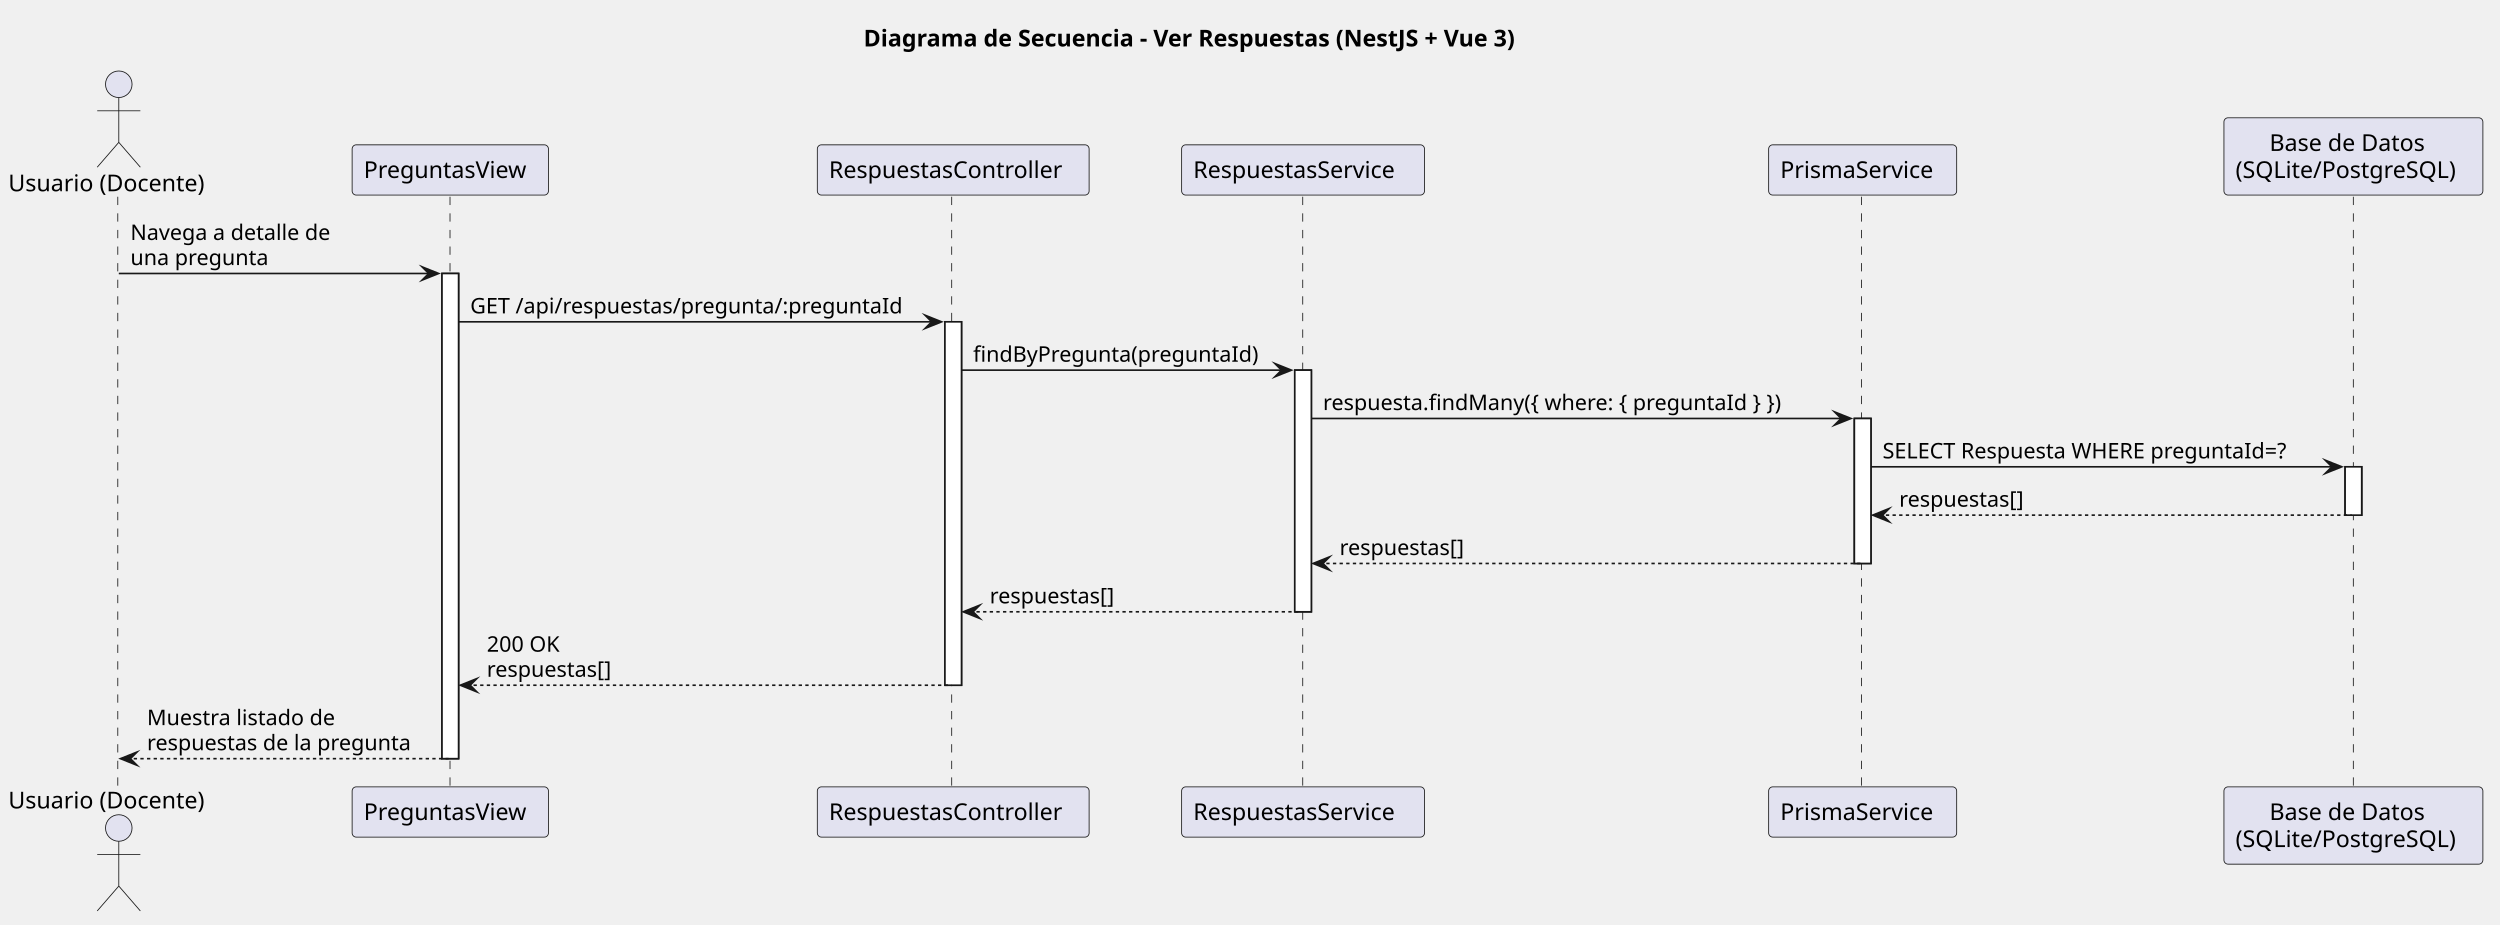
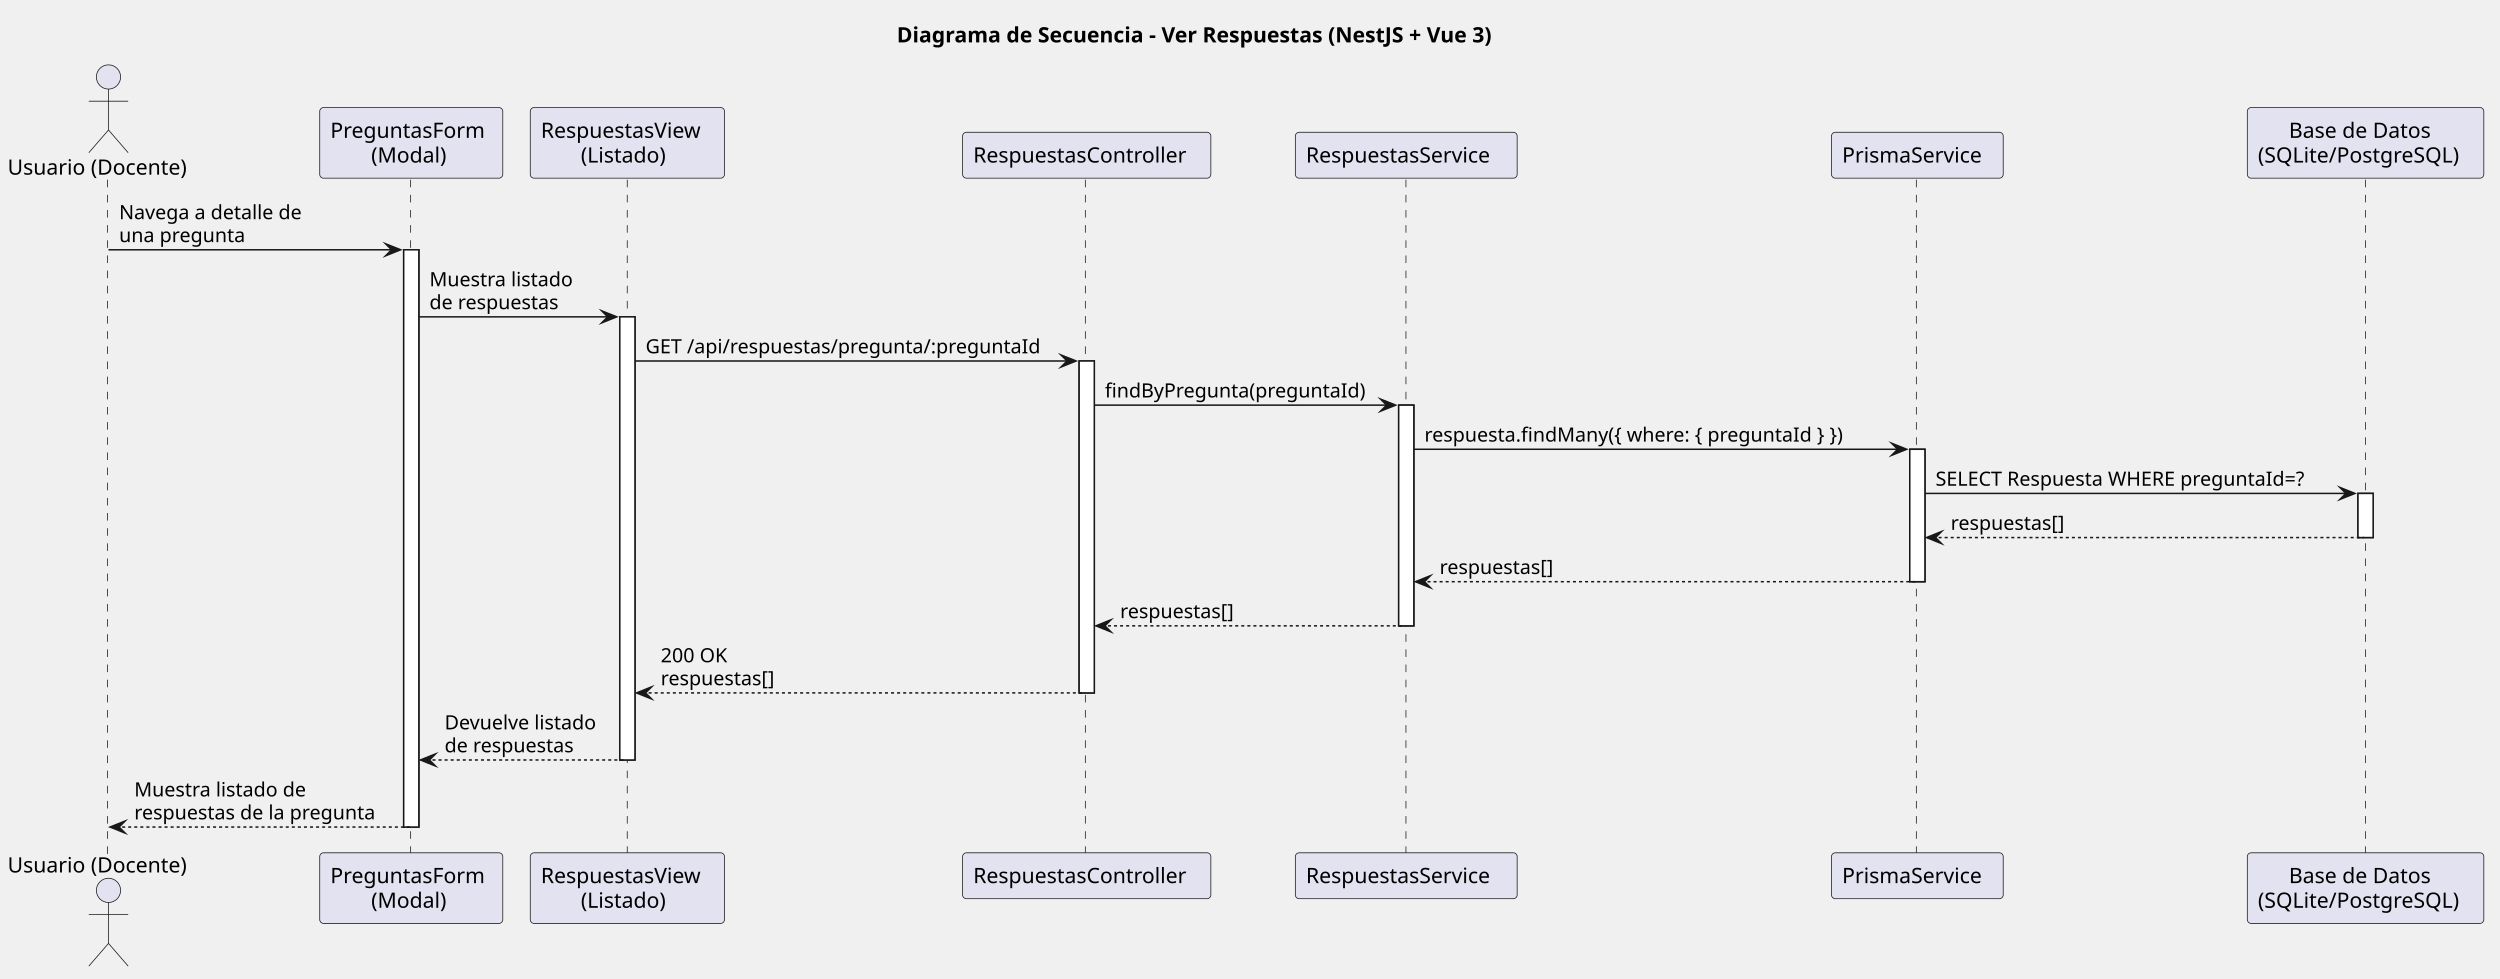
- <svg xmlns="http://www.w3.org/2000/svg" contentStyleType="text/css" data-diagram-type="SEQUENCE" height="557px" preserveAspectRatio="none" style="width:1507px;height:557px;background:#FFFFFF;" version="1.1" viewBox="0 0 1507 557" width="1507px" zoomAndPan="magnify">
+ <svg xmlns="http://www.w3.org/2000/svg" contentStyleType="text/css" data-diagram-type="SEQUENCE" height="646px" preserveAspectRatio="none" style="width:1650px;height:646px;background:#FFFFFF;" version="1.1" viewBox="0 0 1650 646" width="1650px" zoomAndPan="magnify">
  <defs />
  <g>
    <g class="title" data-source-line="1">
-       <text fill="#000000" font-family="sans-serif" font-size="14" font-weight="700" lengthAdjust="spacing" textLength="459.546" x="520.568" y="27.995">Diagrama de Secuencia - Ver Respuestas (NestJS + Vue 3)</text>
-     </g>
-     <g>
-       <rect fill="#FFFFFF" height="292.461" style="stroke:#181818;stroke-width:1;" width="10" x="266.433" y="164.859" />
-     </g>
-     <g>
-       <rect fill="#FFFFFF" height="219.062" style="stroke:#181818;stroke-width:1;" width="10" x="569.601" y="193.992" />
-     </g>
-     <g>
-       <rect fill="#FFFFFF" height="145.664" style="stroke:#181818;stroke-width:1;" width="10" x="780.487" y="223.125" />
-     </g>
-     <g>
-       <rect fill="#FFFFFF" height="87.398" style="stroke:#181818;stroke-width:1;" width="10" x="1117.812" y="252.258" />
-     </g>
-     <g>
-       <rect fill="#FFFFFF" height="29.133" style="stroke:#181818;stroke-width:1;" width="10" x="1413.635" y="281.391" />
+       <text fill="#000000" font-family="sans-serif" font-size="14" font-weight="700" lengthAdjust="spacing" textLength="459.546" x="591.888" y="27.995">Diagrama de Secuencia - Ver Respuestas (NestJS + Vue 3)</text>
+     </g>
+     <g>
+       <rect fill="#FFFFFF" height="380.992" style="stroke:#181818;stroke-width:1;" width="10" x="266.433" y="164.859" />
+     </g>
+     <g>
+       <rect fill="#FFFFFF" height="292.461" style="stroke:#181818;stroke-width:1;" width="10" x="409.073" y="209.125" />
+     </g>
+     <g>
+       <rect fill="#FFFFFF" height="219.062" style="stroke:#181818;stroke-width:1;" width="10" x="712.241" y="238.258" />
+     </g>
+     <g>
+       <rect fill="#FFFFFF" height="145.664" style="stroke:#181818;stroke-width:1;" width="10" x="923.127" y="267.391" />
+     </g>
+     <g>
+       <rect fill="#FFFFFF" height="87.398" style="stroke:#181818;stroke-width:1;" width="10" x="1260.452" y="296.523" />
+     </g>
+     <g>
+       <rect fill="#FFFFFF" height="29.133" style="stroke:#181818;stroke-width:1;" width="10" x="1556.275" y="325.656" />
    </g>
    <g class="participant-lifeline" data-entity-uid="part1" data-qualified-name="User" data-source-line="3" id="part1-lifeline">
      <g>
-         <rect fill="#000000" fill-opacity="0" height="356.727" width="8" x="67.605" y="118.594" />
-         <line style="stroke:#181818;stroke-width:0.5;stroke-dasharray:5,5;" x1="71" x2="71" y1="118.594" y2="475.32" />
-       </g>
-     </g>
-     <g class="participant-lifeline" data-entity-uid="part2" data-qualified-name="FE" data-source-line="4" id="part2-lifeline">
-       <g>
-         <rect fill="#000000" fill-opacity="0" height="356.727" width="8" x="267.433" y="118.594" />
-         <line style="stroke:#181818;stroke-width:0.5;stroke-dasharray:5,5;" x1="271.265" x2="271.265" y1="118.594" y2="475.32" />
-       </g>
-     </g>
-     <g class="participant-lifeline" data-entity-uid="part3" data-qualified-name="Controller" data-source-line="5" id="part3-lifeline">
-       <g>
-         <rect fill="#000000" fill-opacity="0" height="356.727" width="8" x="570.601" y="118.594" />
-         <line style="stroke:#181818;stroke-width:0.5;stroke-dasharray:5,5;" x1="573.683" x2="573.683" y1="118.594" y2="475.32" />
-       </g>
-     </g>
-     <g class="participant-lifeline" data-entity-uid="part4" data-qualified-name="Service" data-source-line="6" id="part4-lifeline">
-       <g>
-         <rect fill="#000000" fill-opacity="0" height="356.727" width="8" x="781.487" y="118.594" />
-         <line style="stroke:#181818;stroke-width:0.5;stroke-dasharray:5,5;" x1="785.284" x2="785.284" y1="118.594" y2="475.32" />
-       </g>
-     </g>
-     <g class="participant-lifeline" data-entity-uid="part5" data-qualified-name="Prisma" data-source-line="7" id="part5-lifeline">
-       <g>
-         <rect fill="#000000" fill-opacity="0" height="356.727" width="8" x="1118.812" y="118.594" />
-         <line style="stroke:#181818;stroke-width:0.5;stroke-dasharray:5,5;" x1="1122.142" x2="1122.142" y1="118.594" y2="475.32" />
-       </g>
-     </g>
-     <g class="participant-lifeline" data-entity-uid="part6" data-qualified-name="DB" data-source-line="8" id="part6-lifeline">
-       <g>
-         <rect fill="#000000" fill-opacity="0" height="356.727" width="8" x="1414.635" y="118.594" />
-         <line style="stroke:#181818;stroke-width:0.5;stroke-dasharray:5,5;" x1="1418.589" x2="1418.589" y1="118.594" y2="475.32" />
+         <rect fill="#000000" fill-opacity="0" height="445.258" width="8" x="67.605" y="118.594" />
+         <line style="stroke:#181818;stroke-width:0.5;stroke-dasharray:5,5;" x1="71" x2="71" y1="118.594" y2="563.852" />
+       </g>
+     </g>
+     <g class="participant-lifeline" data-entity-uid="part2" data-qualified-name="ParentForm" data-source-line="4" id="part2-lifeline">
+       <g>
+         <rect fill="#000000" fill-opacity="0" height="445.258" width="8" x="267.433" y="118.594" />
+         <line style="stroke:#181818;stroke-width:0.5;stroke-dasharray:5,5;" x1="271.024" x2="271.024" y1="118.594" y2="563.852" />
+       </g>
+     </g>
+     <g class="participant-lifeline" data-entity-uid="part3" data-qualified-name="List" data-source-line="5" id="part3-lifeline">
+       <g>
+         <rect fill="#000000" fill-opacity="0" height="445.258" width="8" x="410.073" y="118.594" />
+         <line style="stroke:#181818;stroke-width:0.5;stroke-dasharray:5,5;" x1="413.976" x2="413.976" y1="118.594" y2="563.852" />
+       </g>
+     </g>
+     <g class="participant-lifeline" data-entity-uid="part4" data-qualified-name="Controller" data-source-line="6" id="part4-lifeline">
+       <g>
+         <rect fill="#000000" fill-opacity="0" height="445.258" width="8" x="713.241" y="118.594" />
+         <line style="stroke:#181818;stroke-width:0.5;stroke-dasharray:5,5;" x1="716.323" x2="716.323" y1="118.594" y2="563.852" />
+       </g>
+     </g>
+     <g class="participant-lifeline" data-entity-uid="part5" data-qualified-name="Service" data-source-line="7" id="part5-lifeline">
+       <g>
+         <rect fill="#000000" fill-opacity="0" height="445.258" width="8" x="924.127" y="118.594" />
+         <line style="stroke:#181818;stroke-width:0.5;stroke-dasharray:5,5;" x1="927.924" x2="927.924" y1="118.594" y2="563.852" />
+       </g>
+     </g>
+     <g class="participant-lifeline" data-entity-uid="part6" data-qualified-name="Prisma" data-source-line="8" id="part6-lifeline">
+       <g>
+         <rect fill="#000000" fill-opacity="0" height="445.258" width="8" x="1261.452" y="118.594" />
+         <line style="stroke:#181818;stroke-width:0.5;stroke-dasharray:5,5;" x1="1264.782" x2="1264.782" y1="118.594" y2="563.852" />
+       </g>
+     </g>
+     <g class="participant-lifeline" data-entity-uid="part7" data-qualified-name="DB" data-source-line="9" id="part7-lifeline">
+       <g>
+         <rect fill="#000000" fill-opacity="0" height="445.258" width="8" x="1557.275" y="118.594" />
+         <line style="stroke:#181818;stroke-width:0.5;stroke-dasharray:5,5;" x1="1561.229" x2="1561.229" y1="118.594" y2="563.852" />
      </g>
    </g>
    <g class="participant participant-head" data-entity-uid="part1" data-qualified-name="User" data-source-line="3" id="part1-head">
      <text fill="#000000" font-family="sans-serif" font-size="14" lengthAdjust="spacing" textLength="127.21" x="5" y="115.292">Usuario (Docente)</text>
      <ellipse cx="71.605" cy="50.797" fill="#E2E2F0" rx="8" ry="8" style="stroke:#181818;stroke-width:0.5;" />
      <path d="M71.605,58.797 L71.605,85.797 M58.605,66.797 L84.605,66.797 M71.605,85.797 L58.605,100.797 M71.605,85.797 L84.605,100.797" fill="none" style="stroke:#181818;stroke-width:0.5;" />
    </g>
    <g class="participant participant-tail" data-entity-uid="part1" data-qualified-name="User" data-source-line="3" id="part1-tail">
-       <text fill="#000000" font-family="sans-serif" font-size="14" lengthAdjust="spacing" textLength="127.21" x="5" y="487.315">Usuario (Docente)</text>
-       <ellipse cx="71.605" cy="499.117" fill="#E2E2F0" rx="8" ry="8" style="stroke:#181818;stroke-width:0.5;" />
-       <path d="M71.605,507.117 L71.605,534.117 M58.605,515.117 L84.605,515.117 M71.605,534.117 L58.605,549.117 M71.605,534.117 L84.605,549.117" fill="none" style="stroke:#181818;stroke-width:0.5;" />
-     </g>
-     <g class="participant participant-head" data-entity-uid="part2" data-qualified-name="FE" data-source-line="4" id="part2-head">
-       <rect fill="#E2E2F0" height="30.297" rx="2.5" ry="2.5" style="stroke:#181818;stroke-width:0.5;" width="118.337" x="212.265" y="87.297" />
-       <text fill="#000000" font-family="sans-serif" font-size="14" lengthAdjust="spacing" textLength="104.337" x="219.265" y="107.292">PreguntasView</text>
-     </g>
-     <g class="participant participant-tail" data-entity-uid="part2" data-qualified-name="FE" data-source-line="4" id="part2-tail">
-       <rect fill="#E2E2F0" height="30.297" rx="2.5" ry="2.5" style="stroke:#181818;stroke-width:0.5;" width="118.337" x="212.265" y="474.32" />
-       <text fill="#000000" font-family="sans-serif" font-size="14" lengthAdjust="spacing" textLength="104.337" x="219.265" y="494.315">PreguntasView</text>
-     </g>
-     <g class="participant participant-head" data-entity-uid="part3" data-qualified-name="Controller" data-source-line="5" id="part3-head">
-       <rect fill="#E2E2F0" height="30.297" rx="2.5" ry="2.5" style="stroke:#181818;stroke-width:0.5;" width="163.837" x="492.683" y="87.297" />
-       <text fill="#000000" font-family="sans-serif" font-size="14" lengthAdjust="spacing" textLength="149.837" x="499.683" y="107.292">RespuestasController</text>
-     </g>
-     <g class="participant participant-tail" data-entity-uid="part3" data-qualified-name="Controller" data-source-line="5" id="part3-tail">
-       <rect fill="#E2E2F0" height="30.297" rx="2.5" ry="2.5" style="stroke:#181818;stroke-width:0.5;" width="163.837" x="492.683" y="474.32" />
-       <text fill="#000000" font-family="sans-serif" font-size="14" lengthAdjust="spacing" textLength="149.837" x="499.683" y="494.315">RespuestasController</text>
-     </g>
-     <g class="participant participant-head" data-entity-uid="part4" data-qualified-name="Service" data-source-line="6" id="part4-head">
-       <rect fill="#E2E2F0" height="30.297" rx="2.5" ry="2.5" style="stroke:#181818;stroke-width:0.5;" width="146.405" x="712.284" y="87.297" />
-       <text fill="#000000" font-family="sans-serif" font-size="14" lengthAdjust="spacing" textLength="132.405" x="719.284" y="107.292">RespuestasService</text>
-     </g>
-     <g class="participant participant-tail" data-entity-uid="part4" data-qualified-name="Service" data-source-line="6" id="part4-tail">
-       <rect fill="#E2E2F0" height="30.297" rx="2.5" ry="2.5" style="stroke:#181818;stroke-width:0.5;" width="146.405" x="712.284" y="474.32" />
-       <text fill="#000000" font-family="sans-serif" font-size="14" lengthAdjust="spacing" textLength="132.405" x="719.284" y="494.315">RespuestasService</text>
-     </g>
-     <g class="participant participant-head" data-entity-uid="part5" data-qualified-name="Prisma" data-source-line="7" id="part5-head">
-       <rect fill="#E2E2F0" height="30.297" rx="2.5" ry="2.5" style="stroke:#181818;stroke-width:0.5;" width="113.34" x="1066.142" y="87.297" />
-       <text fill="#000000" font-family="sans-serif" font-size="14" lengthAdjust="spacing" textLength="99.34" x="1073.142" y="107.292">PrismaService</text>
-     </g>
-     <g class="participant participant-tail" data-entity-uid="part5" data-qualified-name="Prisma" data-source-line="7" id="part5-tail">
-       <rect fill="#E2E2F0" height="30.297" rx="2.5" ry="2.5" style="stroke:#181818;stroke-width:0.5;" width="113.34" x="1066.142" y="474.32" />
-       <text fill="#000000" font-family="sans-serif" font-size="14" lengthAdjust="spacing" textLength="99.34" x="1073.142" y="494.315">PrismaService</text>
-     </g>
-     <g class="participant participant-head" data-entity-uid="part6" data-qualified-name="DB" data-source-line="8" id="part6-head">
-       <rect fill="#E2E2F0" height="46.594" rx="2.5" ry="2.5" style="stroke:#181818;stroke-width:0.5;" width="156.092" x="1340.589" y="71" />
-       <text fill="#000000" font-family="sans-serif" font-size="14" lengthAdjust="spacing" textLength="101.199" x="1368.036" y="90.995">Base de Datos</text>
-       <text fill="#000000" font-family="sans-serif" font-size="14" lengthAdjust="spacing" textLength="142.092" x="1347.589" y="107.292">(SQLite/PostgreSQL)</text>
-     </g>
-     <g class="participant participant-tail" data-entity-uid="part6" data-qualified-name="DB" data-source-line="8" id="part6-tail">
-       <rect fill="#E2E2F0" height="46.594" rx="2.5" ry="2.5" style="stroke:#181818;stroke-width:0.5;" width="156.092" x="1340.589" y="474.32" />
-       <text fill="#000000" font-family="sans-serif" font-size="14" lengthAdjust="spacing" textLength="101.199" x="1368.036" y="494.315">Base de Datos</text>
-       <text fill="#000000" font-family="sans-serif" font-size="14" lengthAdjust="spacing" textLength="142.092" x="1347.589" y="510.612">(SQLite/PostgreSQL)</text>
-     </g>
-     <g>
-       <rect fill="#FFFFFF" height="292.461" style="stroke:#181818;stroke-width:1;" width="10" x="266.433" y="164.859" />
-     </g>
-     <g>
-       <rect fill="#FFFFFF" height="219.062" style="stroke:#181818;stroke-width:1;" width="10" x="569.601" y="193.992" />
-     </g>
-     <g>
-       <rect fill="#FFFFFF" height="145.664" style="stroke:#181818;stroke-width:1;" width="10" x="780.487" y="223.125" />
-     </g>
-     <g>
-       <rect fill="#FFFFFF" height="87.398" style="stroke:#181818;stroke-width:1;" width="10" x="1117.812" y="252.258" />
-     </g>
-     <g>
-       <rect fill="#FFFFFF" height="29.133" style="stroke:#181818;stroke-width:1;" width="10" x="1413.635" y="281.391" />
-     </g>
-     <g class="message" data-entity-1="part1" data-entity-2="part2" data-source-line="10" id="msg1">
+       <text fill="#000000" font-family="sans-serif" font-size="14" lengthAdjust="spacing" textLength="127.21" x="5" y="575.847">Usuario (Docente)</text>
+       <ellipse cx="71.605" cy="587.648" fill="#E2E2F0" rx="8" ry="8" style="stroke:#181818;stroke-width:0.5;" />
+       <path d="M71.605,595.648 L71.605,622.648 M58.605,603.648 L84.605,603.648 M71.605,622.648 L58.605,637.648 M71.605,622.648 L84.605,637.648" fill="none" style="stroke:#181818;stroke-width:0.5;" />
+     </g>
+     <g class="participant participant-head" data-entity-uid="part2" data-qualified-name="ParentForm" data-source-line="4" id="part2-head">
+       <rect fill="#E2E2F0" height="46.594" rx="2.5" ry="2.5" style="stroke:#181818;stroke-width:0.5;" width="120.818" x="211.024" y="71" />
+       <text fill="#000000" font-family="sans-serif" font-size="14" lengthAdjust="spacing" textLength="106.818" x="218.024" y="90.995">PreguntasForm</text>
+       <text fill="#000000" font-family="sans-serif" font-size="14" lengthAdjust="spacing" textLength="52.924" x="244.971" y="107.292">(Modal)</text>
+     </g>
+     <g class="participant participant-tail" data-entity-uid="part2" data-qualified-name="ParentForm" data-source-line="4" id="part2-tail">
+       <rect fill="#E2E2F0" height="46.594" rx="2.5" ry="2.5" style="stroke:#181818;stroke-width:0.5;" width="120.818" x="211.024" y="562.852" />
+       <text fill="#000000" font-family="sans-serif" font-size="14" lengthAdjust="spacing" textLength="106.818" x="218.024" y="582.847">PreguntasForm</text>
+       <text fill="#000000" font-family="sans-serif" font-size="14" lengthAdjust="spacing" textLength="52.924" x="244.971" y="599.144">(Modal)</text>
+     </g>
+     <g class="participant participant-head" data-entity-uid="part3" data-qualified-name="List" data-source-line="5" id="part3-head">
+       <rect fill="#E2E2F0" height="46.594" rx="2.5" ry="2.5" style="stroke:#181818;stroke-width:0.5;" width="128.194" x="349.976" y="71" />
+       <text fill="#000000" font-family="sans-serif" font-size="14" lengthAdjust="spacing" textLength="114.194" x="356.976" y="90.995">RespuestasView</text>
+       <text fill="#000000" font-family="sans-serif" font-size="14" lengthAdjust="spacing" textLength="61.428" x="383.359" y="107.292">(Listado)</text>
+     </g>
+     <g class="participant participant-tail" data-entity-uid="part3" data-qualified-name="List" data-source-line="5" id="part3-tail">
+       <rect fill="#E2E2F0" height="46.594" rx="2.5" ry="2.5" style="stroke:#181818;stroke-width:0.5;" width="128.194" x="349.976" y="562.852" />
+       <text fill="#000000" font-family="sans-serif" font-size="14" lengthAdjust="spacing" textLength="114.194" x="356.976" y="582.847">RespuestasView</text>
+       <text fill="#000000" font-family="sans-serif" font-size="14" lengthAdjust="spacing" textLength="61.428" x="383.359" y="599.144">(Listado)</text>
+     </g>
+     <g class="participant participant-head" data-entity-uid="part4" data-qualified-name="Controller" data-source-line="6" id="part4-head">
+       <rect fill="#E2E2F0" height="30.297" rx="2.5" ry="2.5" style="stroke:#181818;stroke-width:0.5;" width="163.837" x="635.323" y="87.297" />
+       <text fill="#000000" font-family="sans-serif" font-size="14" lengthAdjust="spacing" textLength="149.837" x="642.323" y="107.292">RespuestasController</text>
+     </g>
+     <g class="participant participant-tail" data-entity-uid="part4" data-qualified-name="Controller" data-source-line="6" id="part4-tail">
+       <rect fill="#E2E2F0" height="30.297" rx="2.5" ry="2.5" style="stroke:#181818;stroke-width:0.5;" width="163.837" x="635.323" y="562.852" />
+       <text fill="#000000" font-family="sans-serif" font-size="14" lengthAdjust="spacing" textLength="149.837" x="642.323" y="582.847">RespuestasController</text>
+     </g>
+     <g class="participant participant-head" data-entity-uid="part5" data-qualified-name="Service" data-source-line="7" id="part5-head">
+       <rect fill="#E2E2F0" height="30.297" rx="2.5" ry="2.5" style="stroke:#181818;stroke-width:0.5;" width="146.405" x="854.924" y="87.297" />
+       <text fill="#000000" font-family="sans-serif" font-size="14" lengthAdjust="spacing" textLength="132.405" x="861.924" y="107.292">RespuestasService</text>
+     </g>
+     <g class="participant participant-tail" data-entity-uid="part5" data-qualified-name="Service" data-source-line="7" id="part5-tail">
+       <rect fill="#E2E2F0" height="30.297" rx="2.5" ry="2.5" style="stroke:#181818;stroke-width:0.5;" width="146.405" x="854.924" y="562.852" />
+       <text fill="#000000" font-family="sans-serif" font-size="14" lengthAdjust="spacing" textLength="132.405" x="861.924" y="582.847">RespuestasService</text>
+     </g>
+     <g class="participant participant-head" data-entity-uid="part6" data-qualified-name="Prisma" data-source-line="8" id="part6-head">
+       <rect fill="#E2E2F0" height="30.297" rx="2.5" ry="2.5" style="stroke:#181818;stroke-width:0.5;" width="113.34" x="1208.782" y="87.297" />
+       <text fill="#000000" font-family="sans-serif" font-size="14" lengthAdjust="spacing" textLength="99.34" x="1215.782" y="107.292">PrismaService</text>
+     </g>
+     <g class="participant participant-tail" data-entity-uid="part6" data-qualified-name="Prisma" data-source-line="8" id="part6-tail">
+       <rect fill="#E2E2F0" height="30.297" rx="2.5" ry="2.5" style="stroke:#181818;stroke-width:0.5;" width="113.34" x="1208.782" y="562.852" />
+       <text fill="#000000" font-family="sans-serif" font-size="14" lengthAdjust="spacing" textLength="99.34" x="1215.782" y="582.847">PrismaService</text>
+     </g>
+     <g class="participant participant-head" data-entity-uid="part7" data-qualified-name="DB" data-source-line="9" id="part7-head">
+       <rect fill="#E2E2F0" height="46.594" rx="2.5" ry="2.5" style="stroke:#181818;stroke-width:0.5;" width="156.092" x="1483.229" y="71" />
+       <text fill="#000000" font-family="sans-serif" font-size="14" lengthAdjust="spacing" textLength="101.199" x="1510.676" y="90.995">Base de Datos</text>
+       <text fill="#000000" font-family="sans-serif" font-size="14" lengthAdjust="spacing" textLength="142.092" x="1490.229" y="107.292">(SQLite/PostgreSQL)</text>
+     </g>
+     <g class="participant participant-tail" data-entity-uid="part7" data-qualified-name="DB" data-source-line="9" id="part7-tail">
+       <rect fill="#E2E2F0" height="46.594" rx="2.5" ry="2.5" style="stroke:#181818;stroke-width:0.5;" width="156.092" x="1483.229" y="562.852" />
+       <text fill="#000000" font-family="sans-serif" font-size="14" lengthAdjust="spacing" textLength="101.199" x="1510.676" y="582.847">Base de Datos</text>
+       <text fill="#000000" font-family="sans-serif" font-size="14" lengthAdjust="spacing" textLength="142.092" x="1490.229" y="599.144">(SQLite/PostgreSQL)</text>
+     </g>
+     <g>
+       <rect fill="#FFFFFF" height="380.992" style="stroke:#181818;stroke-width:1;" width="10" x="266.433" y="164.859" />
+     </g>
+     <g>
+       <rect fill="#FFFFFF" height="292.461" style="stroke:#181818;stroke-width:1;" width="10" x="409.073" y="209.125" />
+     </g>
+     <g>
+       <rect fill="#FFFFFF" height="219.062" style="stroke:#181818;stroke-width:1;" width="10" x="712.241" y="238.258" />
+     </g>
+     <g>
+       <rect fill="#FFFFFF" height="145.664" style="stroke:#181818;stroke-width:1;" width="10" x="923.127" y="267.391" />
+     </g>
+     <g>
+       <rect fill="#FFFFFF" height="87.398" style="stroke:#181818;stroke-width:1;" width="10" x="1260.452" y="296.523" />
+     </g>
+     <g>
+       <rect fill="#FFFFFF" height="29.133" style="stroke:#181818;stroke-width:1;" width="10" x="1556.275" y="325.656" />
+     </g>
+     <g class="message" data-entity-1="part1" data-entity-2="part2" data-source-line="11" id="msg1">
      <polygon fill="#181818" points="254.433,160.859,264.433,164.859,254.433,168.859,258.433,164.859" style="stroke:#181818;stroke-width:1;stroke-linejoin:miter;stroke-miterlimit:10;" />
      <line style="stroke:#181818;stroke-width:1;" x1="71.605" x2="260.433" y1="164.859" y2="164.859" />
      <text fill="#000000" font-family="sans-serif" font-size="13" lengthAdjust="spacing" textLength="130.749" x="78.605" y="144.661">Navega a detalle de</text>
      <text fill="#000000" font-family="sans-serif" font-size="13" lengthAdjust="spacing" textLength="87.966" x="78.605" y="159.793">una pregunta</text>
    </g>
-     <g class="message" data-entity-1="part2" data-entity-2="part3" data-source-line="13" id="msg2">
-       <polygon fill="#181818" points="557.601,189.992,567.601,193.992,557.601,197.992,561.601,193.992" style="stroke:#181818;stroke-width:1;stroke-linejoin:miter;stroke-miterlimit:10;" />
-       <line style="stroke:#181818;stroke-width:1;" x1="276.433" x2="563.601" y1="193.992" y2="193.992" />
-       <text fill="#000000" font-family="sans-serif" font-size="13" lengthAdjust="spacing" textLength="274.168" x="283.433" y="188.926">GET /api/respuestas/pregunta/:preguntaId</text>
-     </g>
-     <g class="message" data-entity-1="part3" data-entity-2="part4" data-source-line="16" id="msg3">
-       <polygon fill="#181818" points="768.487,219.125,778.487,223.125,768.487,227.125,772.487,223.125" style="stroke:#181818;stroke-width:1;stroke-linejoin:miter;stroke-miterlimit:10;" />
-       <line style="stroke:#181818;stroke-width:1;" x1="579.601" x2="774.487" y1="223.125" y2="223.125" />
-       <text fill="#000000" font-family="sans-serif" font-size="13" lengthAdjust="spacing" textLength="181.886" x="586.601" y="218.059">findByPregunta(preguntaId)</text>
-     </g>
-     <g class="message" data-entity-1="part4" data-entity-2="part5" data-source-line="19" id="msg4">
-       <polygon fill="#181818" points="1105.812,248.258,1115.812,252.258,1105.812,256.258,1109.812,252.258" style="stroke:#181818;stroke-width:1;stroke-linejoin:miter;stroke-miterlimit:10;" />
-       <line style="stroke:#181818;stroke-width:1;" x1="790.487" x2="1111.812" y1="252.258" y2="252.258" />
-       <text fill="#000000" font-family="sans-serif" font-size="13" lengthAdjust="spacing" textLength="308.325" x="797.487" y="247.192">respuesta.findMany({ where: { preguntaId } })</text>
-     </g>
-     <g class="message" data-entity-1="part5" data-entity-2="part6" data-source-line="21" id="msg5">
-       <polygon fill="#181818" points="1401.635,277.391,1411.635,281.391,1401.635,285.391,1405.635,281.391" style="stroke:#181818;stroke-width:1;stroke-linejoin:miter;stroke-miterlimit:10;" />
-       <line style="stroke:#181818;stroke-width:1;" x1="1127.812" x2="1407.635" y1="281.391" y2="281.391" />
-       <text fill="#000000" font-family="sans-serif" font-size="13" lengthAdjust="spacing" textLength="266.824" x="1134.812" y="276.325">SELECT Respuesta WHERE preguntaId=?</text>
-     </g>
-     <g class="message" data-entity-1="part6" data-entity-2="part5" data-source-line="23" id="msg6">
-       <polygon fill="#181818" points="1138.812,306.523,1128.812,310.523,1138.812,314.523,1134.812,310.523" style="stroke:#181818;stroke-width:1;stroke-linejoin:miter;stroke-miterlimit:10;" />
-       <line style="stroke:#181818;stroke-width:1;stroke-dasharray:2,2;" x1="1132.812" x2="1417.635" y1="310.523" y2="310.523" />
-       <text fill="#000000" font-family="sans-serif" font-size="13" lengthAdjust="spacing" textLength="81.358" x="1144.812" y="305.457">respuestas[]</text>
-     </g>
-     <g class="message" data-entity-1="part5" data-entity-2="part4" data-source-line="25" id="msg7">
-       <polygon fill="#181818" points="801.487,335.656,791.487,339.656,801.487,343.656,797.487,339.656" style="stroke:#181818;stroke-width:1;stroke-linejoin:miter;stroke-miterlimit:10;" />
-       <line style="stroke:#181818;stroke-width:1;stroke-dasharray:2,2;" x1="795.487" x2="1121.812" y1="339.656" y2="339.656" />
-       <text fill="#000000" font-family="sans-serif" font-size="13" lengthAdjust="spacing" textLength="81.358" x="807.487" y="334.59">respuestas[]</text>
-     </g>
-     <g class="message" data-entity-1="part4" data-entity-2="part3" data-source-line="28" id="msg8">
-       <polygon fill="#181818" points="590.601,364.789,580.601,368.789,590.601,372.789,586.601,368.789" style="stroke:#181818;stroke-width:1;stroke-linejoin:miter;stroke-miterlimit:10;" />
-       <line style="stroke:#181818;stroke-width:1;stroke-dasharray:2,2;" x1="584.601" x2="784.487" y1="368.789" y2="368.789" />
-       <text fill="#000000" font-family="sans-serif" font-size="13" lengthAdjust="spacing" textLength="81.358" x="596.601" y="363.723">respuestas[]</text>
-     </g>
-     <g class="message" data-entity-1="part3" data-entity-2="part2" data-source-line="30" id="msg9">
-       <polygon fill="#181818" points="287.433,409.055,277.433,413.055,287.433,417.055,283.433,413.055" style="stroke:#181818;stroke-width:1;stroke-linejoin:miter;stroke-miterlimit:10;" />
-       <line style="stroke:#181818;stroke-width:1;stroke-dasharray:2,2;" x1="281.433" x2="573.601" y1="413.055" y2="413.055" />
-       <text fill="#000000" font-family="sans-serif" font-size="13" lengthAdjust="spacing" textLength="47.703" x="293.433" y="392.856">200 OK</text>
-       <text fill="#000000" font-family="sans-serif" font-size="13" lengthAdjust="spacing" textLength="81.358" x="293.433" y="407.989">respuestas[]</text>
-     </g>
-     <g class="message" data-entity-1="part2" data-entity-2="part1" data-source-line="33" id="msg10">
-       <polygon fill="#181818" points="82.605,453.32,72.605,457.32,82.605,461.32,78.605,457.32" style="stroke:#181818;stroke-width:1;stroke-linejoin:miter;stroke-miterlimit:10;" />
-       <line style="stroke:#181818;stroke-width:1;stroke-dasharray:2,2;" x1="76.605" x2="270.433" y1="457.32" y2="457.32" />
-       <text fill="#000000" font-family="sans-serif" font-size="13" lengthAdjust="spacing" textLength="120.415" x="88.605" y="437.122">Muestra listado de</text>
-       <text fill="#000000" font-family="sans-serif" font-size="13" lengthAdjust="spacing" textLength="170.828" x="88.605" y="452.254">respuestas de la pregunta</text>
+     <g class="message" data-entity-1="part2" data-entity-2="part3" data-source-line="14" id="msg2">
+       <polygon fill="#181818" points="397.073,205.125,407.073,209.125,397.073,213.125,401.073,209.125" style="stroke:#181818;stroke-width:1;stroke-linejoin:miter;stroke-miterlimit:10;" />
+       <line style="stroke:#181818;stroke-width:1;" x1="276.433" x2="403.073" y1="209.125" y2="209.125" />
+       <text fill="#000000" font-family="sans-serif" font-size="13" lengthAdjust="spacing" textLength="100.033" x="283.433" y="188.926">Muestra listado</text>
+       <text fill="#000000" font-family="sans-serif" font-size="13" lengthAdjust="spacing" textLength="91.597" x="283.433" y="204.059">de respuestas</text>
+     </g>
+     <g class="message" data-entity-1="part3" data-entity-2="part4" data-source-line="17" id="msg3">
+       <polygon fill="#181818" points="700.241,234.258,710.241,238.258,700.241,242.258,704.241,238.258" style="stroke:#181818;stroke-width:1;stroke-linejoin:miter;stroke-miterlimit:10;" />
+       <line style="stroke:#181818;stroke-width:1;" x1="419.073" x2="706.241" y1="238.258" y2="238.258" />
+       <text fill="#000000" font-family="sans-serif" font-size="13" lengthAdjust="spacing" textLength="274.168" x="426.073" y="233.192">GET /api/respuestas/pregunta/:preguntaId</text>
+     </g>
+     <g class="message" data-entity-1="part4" data-entity-2="part5" data-source-line="20" id="msg4">
+       <polygon fill="#181818" points="911.127,263.391,921.127,267.391,911.127,271.391,915.127,267.391" style="stroke:#181818;stroke-width:1;stroke-linejoin:miter;stroke-miterlimit:10;" />
+       <line style="stroke:#181818;stroke-width:1;" x1="722.241" x2="917.127" y1="267.391" y2="267.391" />
+       <text fill="#000000" font-family="sans-serif" font-size="13" lengthAdjust="spacing" textLength="181.886" x="729.241" y="262.325">findByPregunta(preguntaId)</text>
+     </g>
+     <g class="message" data-entity-1="part5" data-entity-2="part6" data-source-line="23" id="msg5">
+       <polygon fill="#181818" points="1248.452,292.523,1258.452,296.523,1248.452,300.523,1252.452,296.523" style="stroke:#181818;stroke-width:1;stroke-linejoin:miter;stroke-miterlimit:10;" />
+       <line style="stroke:#181818;stroke-width:1;" x1="933.127" x2="1254.452" y1="296.523" y2="296.523" />
+       <text fill="#000000" font-family="sans-serif" font-size="13" lengthAdjust="spacing" textLength="308.325" x="940.127" y="291.457">respuesta.findMany({ where: { preguntaId } })</text>
+     </g>
+     <g class="message" data-entity-1="part6" data-entity-2="part7" data-source-line="25" id="msg6">
+       <polygon fill="#181818" points="1544.275,321.656,1554.275,325.656,1544.275,329.656,1548.275,325.656" style="stroke:#181818;stroke-width:1;stroke-linejoin:miter;stroke-miterlimit:10;" />
+       <line style="stroke:#181818;stroke-width:1;" x1="1270.452" x2="1550.275" y1="325.656" y2="325.656" />
+       <text fill="#000000" font-family="sans-serif" font-size="13" lengthAdjust="spacing" textLength="266.824" x="1277.452" y="320.59">SELECT Respuesta WHERE preguntaId=?</text>
+     </g>
+     <g class="message" data-entity-1="part7" data-entity-2="part6" data-source-line="27" id="msg7">
+       <polygon fill="#181818" points="1281.452,350.789,1271.452,354.789,1281.452,358.789,1277.452,354.789" style="stroke:#181818;stroke-width:1;stroke-linejoin:miter;stroke-miterlimit:10;" />
+       <line style="stroke:#181818;stroke-width:1;stroke-dasharray:2,2;" x1="1275.452" x2="1560.275" y1="354.789" y2="354.789" />
+       <text fill="#000000" font-family="sans-serif" font-size="13" lengthAdjust="spacing" textLength="81.358" x="1287.452" y="349.723">respuestas[]</text>
+     </g>
+     <g class="message" data-entity-1="part6" data-entity-2="part5" data-source-line="29" id="msg8">
+       <polygon fill="#181818" points="944.127,379.922,934.127,383.922,944.127,387.922,940.127,383.922" style="stroke:#181818;stroke-width:1;stroke-linejoin:miter;stroke-miterlimit:10;" />
+       <line style="stroke:#181818;stroke-width:1;stroke-dasharray:2,2;" x1="938.127" x2="1264.452" y1="383.922" y2="383.922" />
+       <text fill="#000000" font-family="sans-serif" font-size="13" lengthAdjust="spacing" textLength="81.358" x="950.127" y="378.856">respuestas[]</text>
+     </g>
+     <g class="message" data-entity-1="part5" data-entity-2="part4" data-source-line="32" id="msg9">
+       <polygon fill="#181818" points="733.241,409.055,723.241,413.055,733.241,417.055,729.241,413.055" style="stroke:#181818;stroke-width:1;stroke-linejoin:miter;stroke-miterlimit:10;" />
+       <line style="stroke:#181818;stroke-width:1;stroke-dasharray:2,2;" x1="727.241" x2="927.127" y1="413.055" y2="413.055" />
+       <text fill="#000000" font-family="sans-serif" font-size="13" lengthAdjust="spacing" textLength="81.358" x="739.241" y="407.989">respuestas[]</text>
+     </g>
+     <g class="message" data-entity-1="part4" data-entity-2="part3" data-source-line="34" id="msg10">
+       <polygon fill="#181818" points="430.073,453.32,420.073,457.32,430.073,461.32,426.073,457.32" style="stroke:#181818;stroke-width:1;stroke-linejoin:miter;stroke-miterlimit:10;" />
+       <line style="stroke:#181818;stroke-width:1;stroke-dasharray:2,2;" x1="424.073" x2="716.241" y1="457.32" y2="457.32" />
+       <text fill="#000000" font-family="sans-serif" font-size="13" lengthAdjust="spacing" textLength="47.703" x="436.073" y="437.122">200 OK</text>
+       <text fill="#000000" font-family="sans-serif" font-size="13" lengthAdjust="spacing" textLength="81.358" x="436.073" y="452.254">respuestas[]</text>
+     </g>
+     <g class="message" data-entity-1="part3" data-entity-2="part2" data-source-line="37" id="msg11">
+       <polygon fill="#181818" points="287.433,497.586,277.433,501.586,287.433,505.586,283.433,501.586" style="stroke:#181818;stroke-width:1;stroke-linejoin:miter;stroke-miterlimit:10;" />
+       <line style="stroke:#181818;stroke-width:1;stroke-dasharray:2,2;" x1="281.433" x2="413.073" y1="501.586" y2="501.586" />
+       <text fill="#000000" font-family="sans-serif" font-size="13" lengthAdjust="spacing" textLength="108.64" x="293.433" y="481.387">Devuelve listado</text>
+       <text fill="#000000" font-family="sans-serif" font-size="13" lengthAdjust="spacing" textLength="91.597" x="293.433" y="496.52">de respuestas</text>
+     </g>
+     <g class="message" data-entity-1="part2" data-entity-2="part1" data-source-line="39" id="msg12">
+       <polygon fill="#181818" points="82.605,541.852,72.605,545.852,82.605,549.852,78.605,545.852" style="stroke:#181818;stroke-width:1;stroke-linejoin:miter;stroke-miterlimit:10;" />
+       <line style="stroke:#181818;stroke-width:1;stroke-dasharray:2,2;" x1="76.605" x2="270.433" y1="545.852" y2="545.852" />
+       <text fill="#000000" font-family="sans-serif" font-size="13" lengthAdjust="spacing" textLength="120.415" x="88.605" y="525.653">Muestra listado de</text>
+       <text fill="#000000" font-family="sans-serif" font-size="13" lengthAdjust="spacing" textLength="170.828" x="88.605" y="540.786">respuestas de la pregunta</text>
    </g>
  </g>
</svg>
